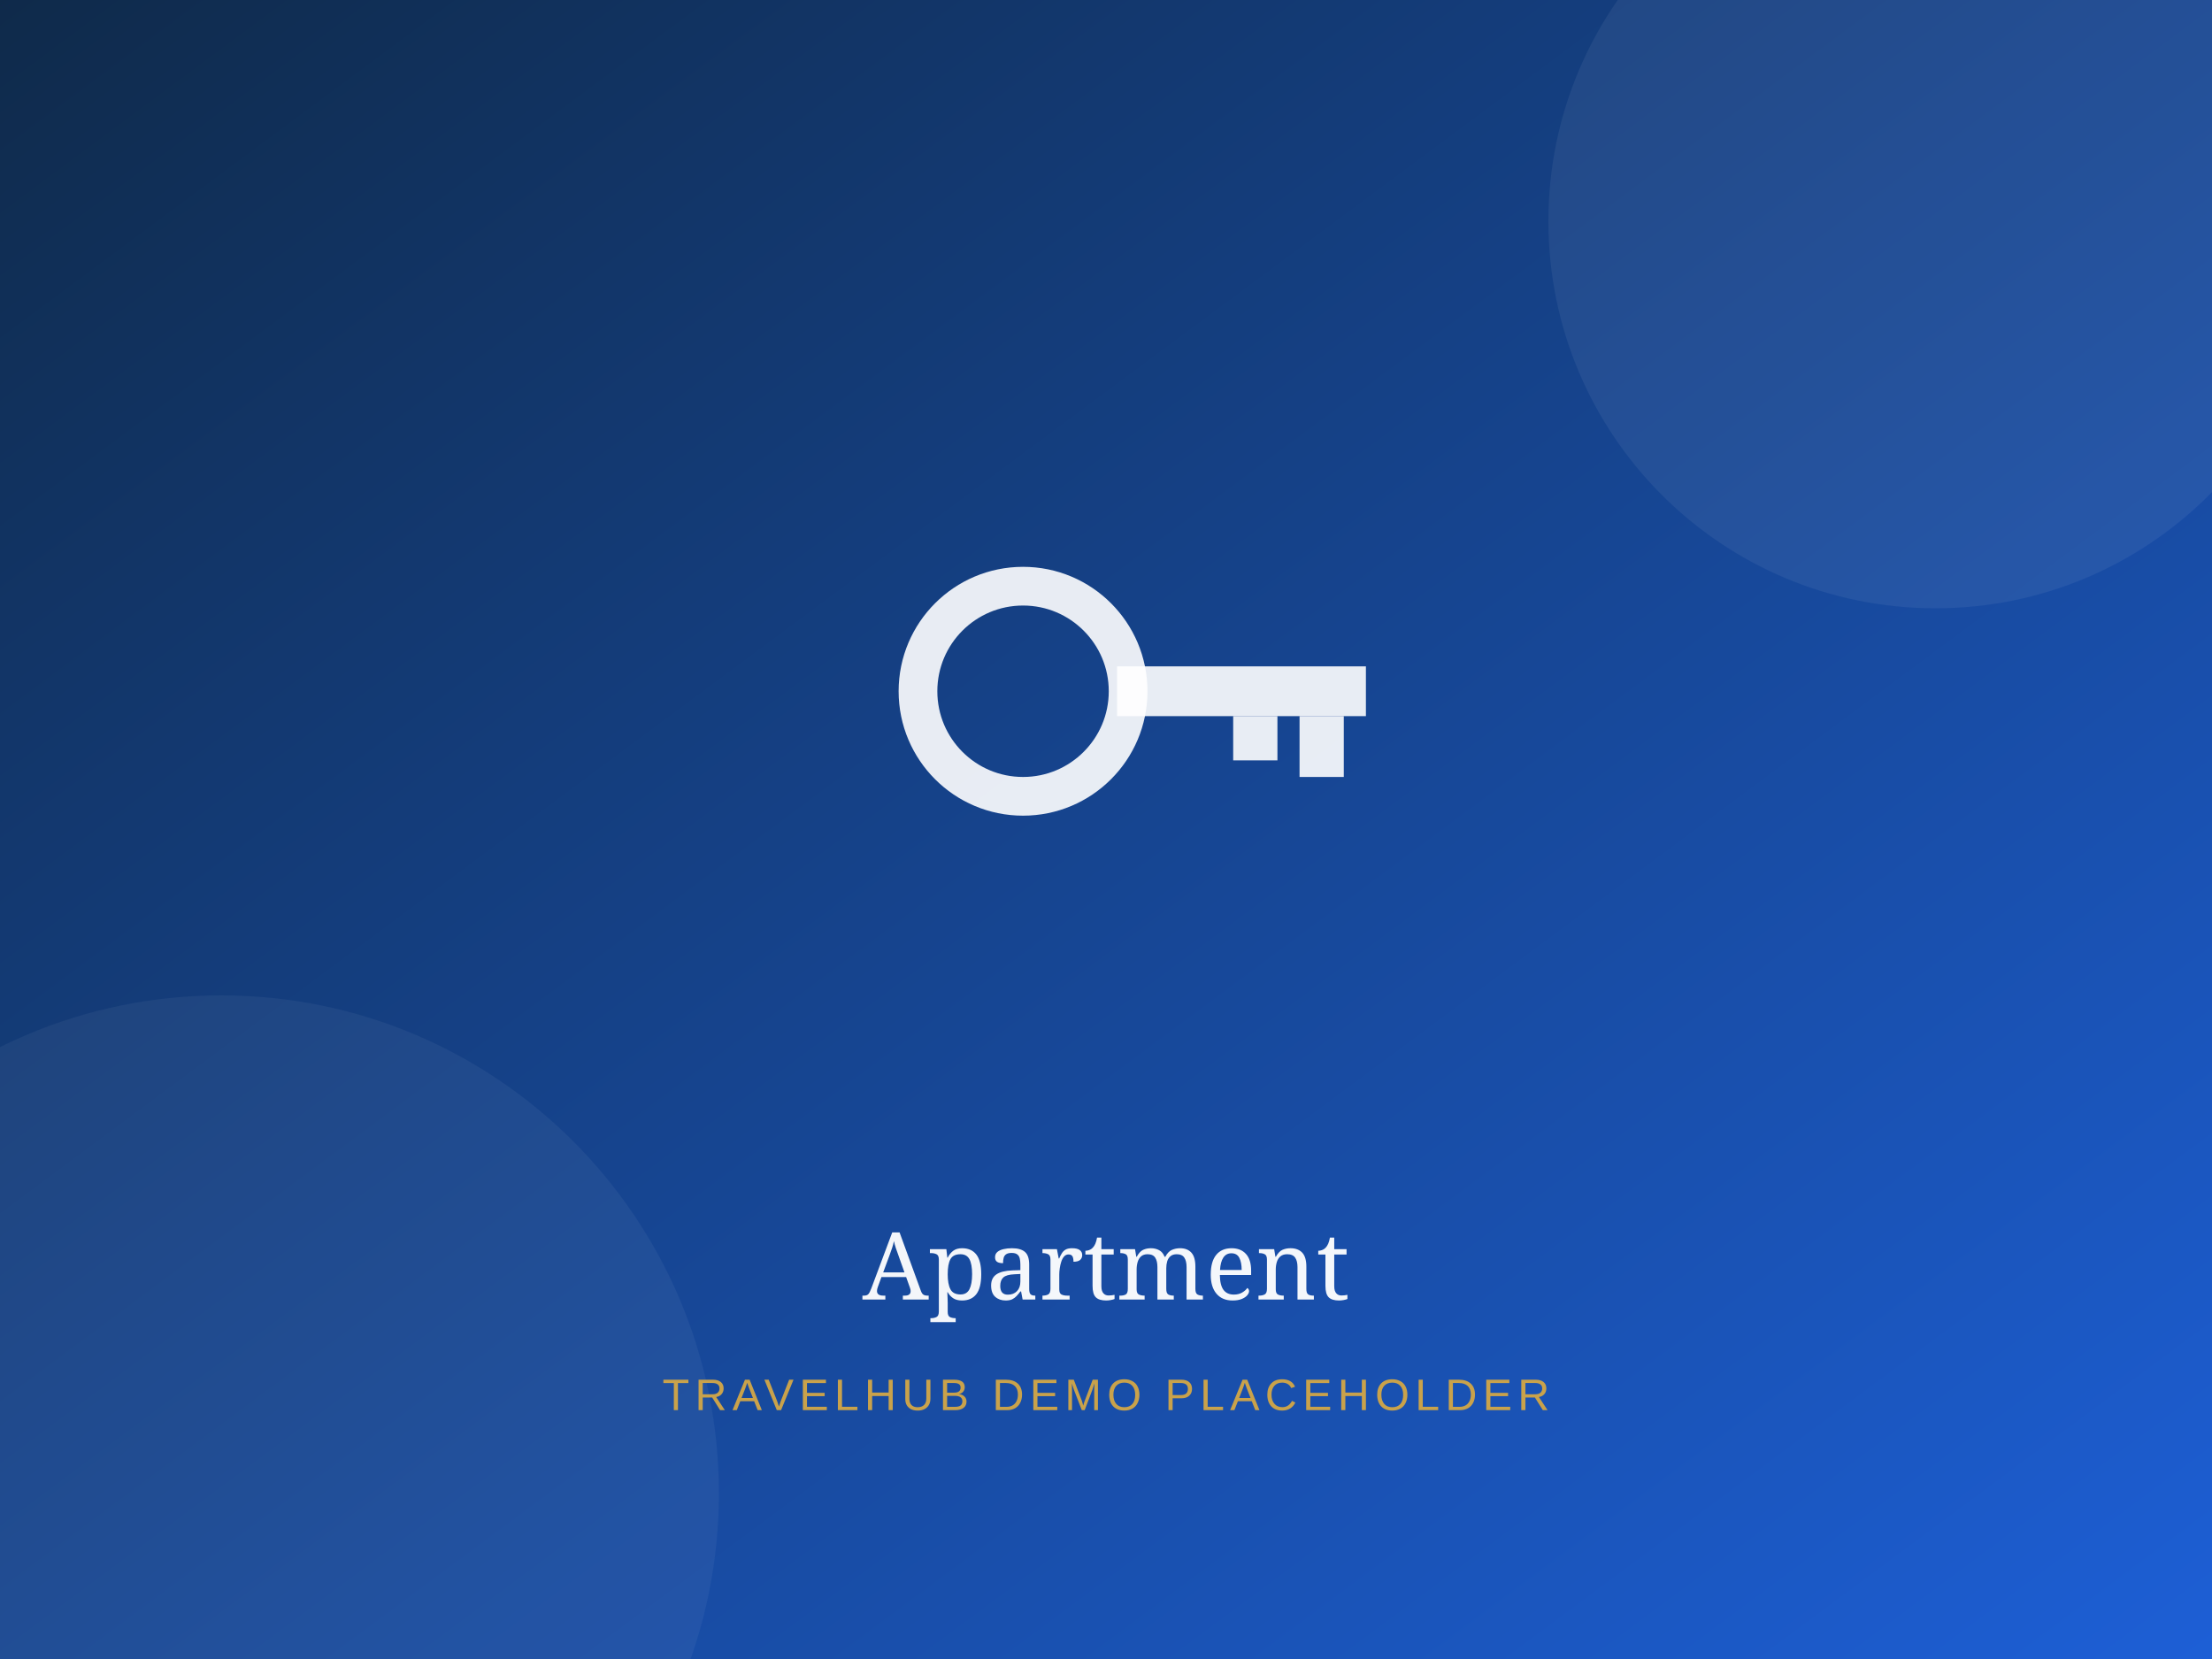
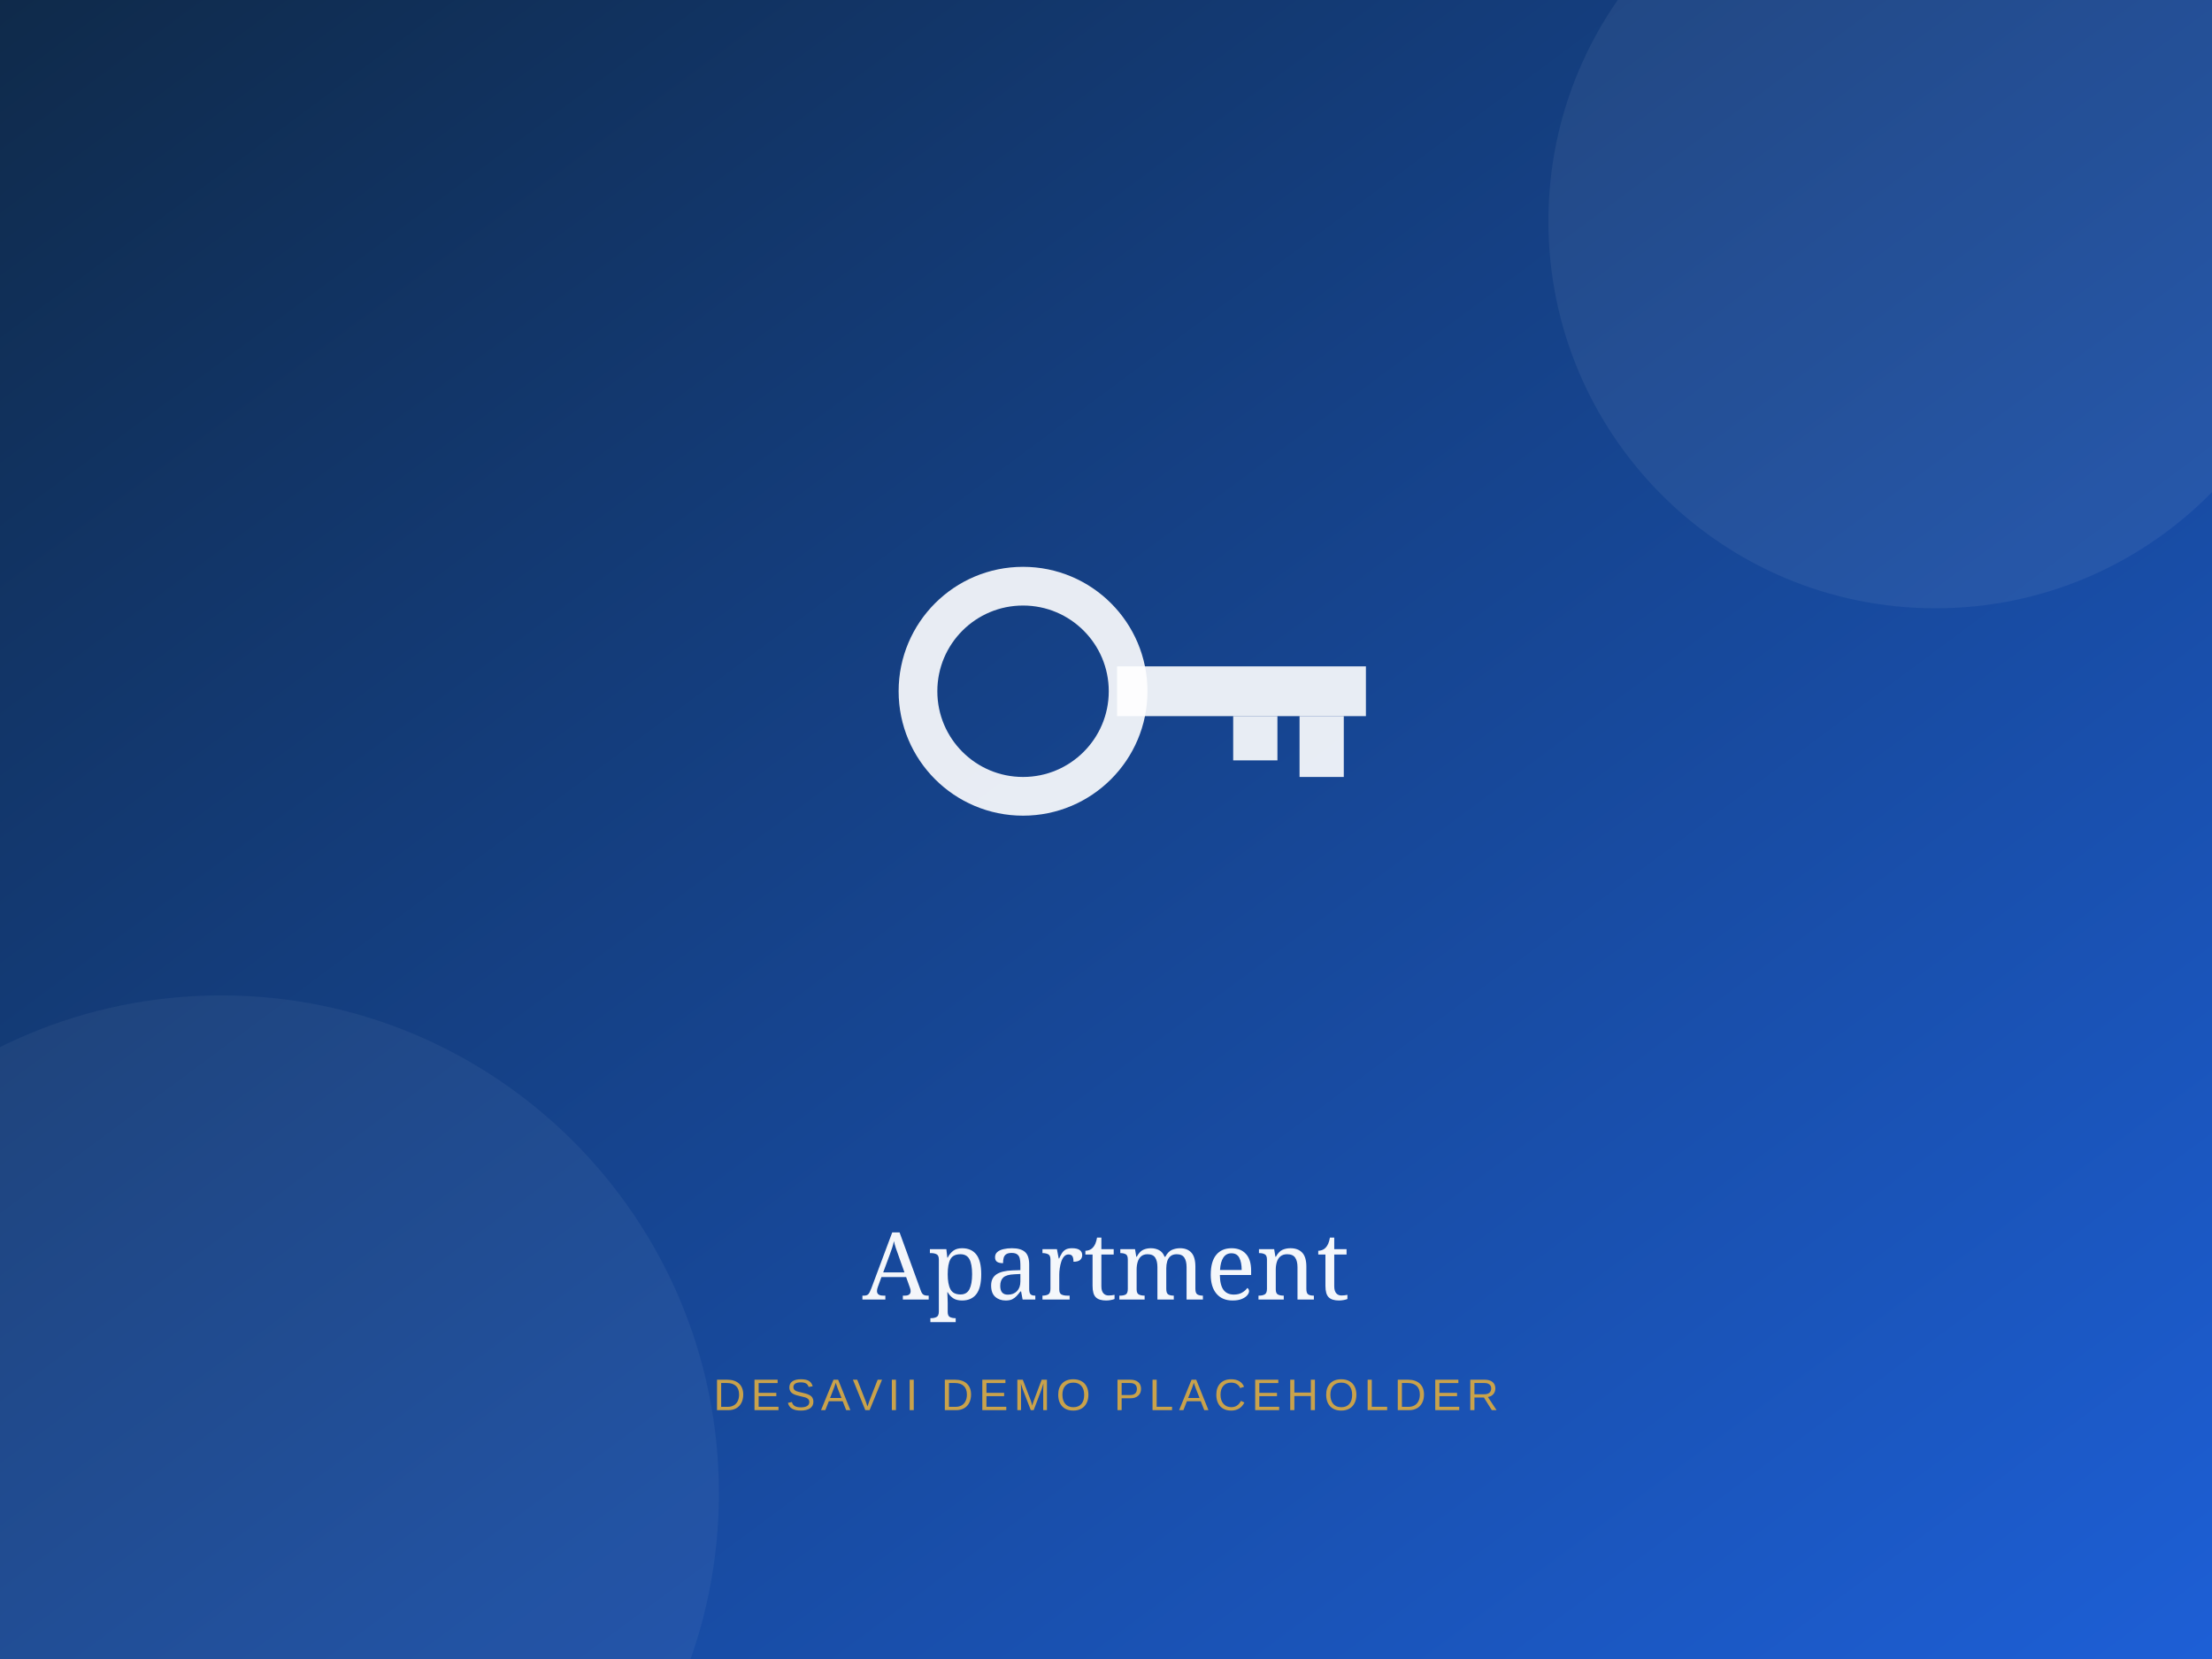
<svg xmlns="http://www.w3.org/2000/svg" viewBox="0 0 800 600" role="img" aria-label="Apartment placeholder photo 4">
  <defs>
    <linearGradient id="g-apartment-4" x1="0" y1="0" x2="1" y2="1">
      <stop offset="0%" stop-color="#0f2a4a" />
      <stop offset="100%" stop-color="#1d5fd6" />
    </linearGradient>
  </defs>
  <rect width="800" height="600" fill="url(#g-apartment-4)" />
  <circle cx="700" cy="80" r="140" fill="rgba(255,255,255,0.06)" />
  <circle cx="80" cy="540" r="180" fill="rgba(255,255,255,0.05)" />
  <g transform="translate(400,250)" style="--icon-fill:#c9a24b">
    <circle cx="-30" cy="0" r="38" fill="none" stroke="rgba(255,255,255,0.9)" stroke-width="14" />
    <rect x="4" y="-9" width="90" height="18" fill="rgba(255,255,255,0.9)" />
    <rect x="70" y="9" width="16" height="22" fill="rgba(255,255,255,0.9)" />
    <rect x="46" y="9" width="16" height="16" fill="rgba(255,255,255,0.9)" />
  </g>
  <text x="400" y="470" text-anchor="middle" font-family="Georgia, serif" font-size="34" fill="#ffffff" opacity="0.95">Apartment</text>
-   <text x="400" y="510" text-anchor="middle" font-family="Arial, sans-serif" font-size="16" letter-spacing="2" fill="#c9a24b">TRAVELHUB DEMO PLACEHOLDER</text>
+   <text x="400" y="510" text-anchor="middle" font-family="Arial, sans-serif" font-size="16" letter-spacing="2" fill="#c9a24b">DESAVII DEMO PLACEHOLDER</text>
</svg>
